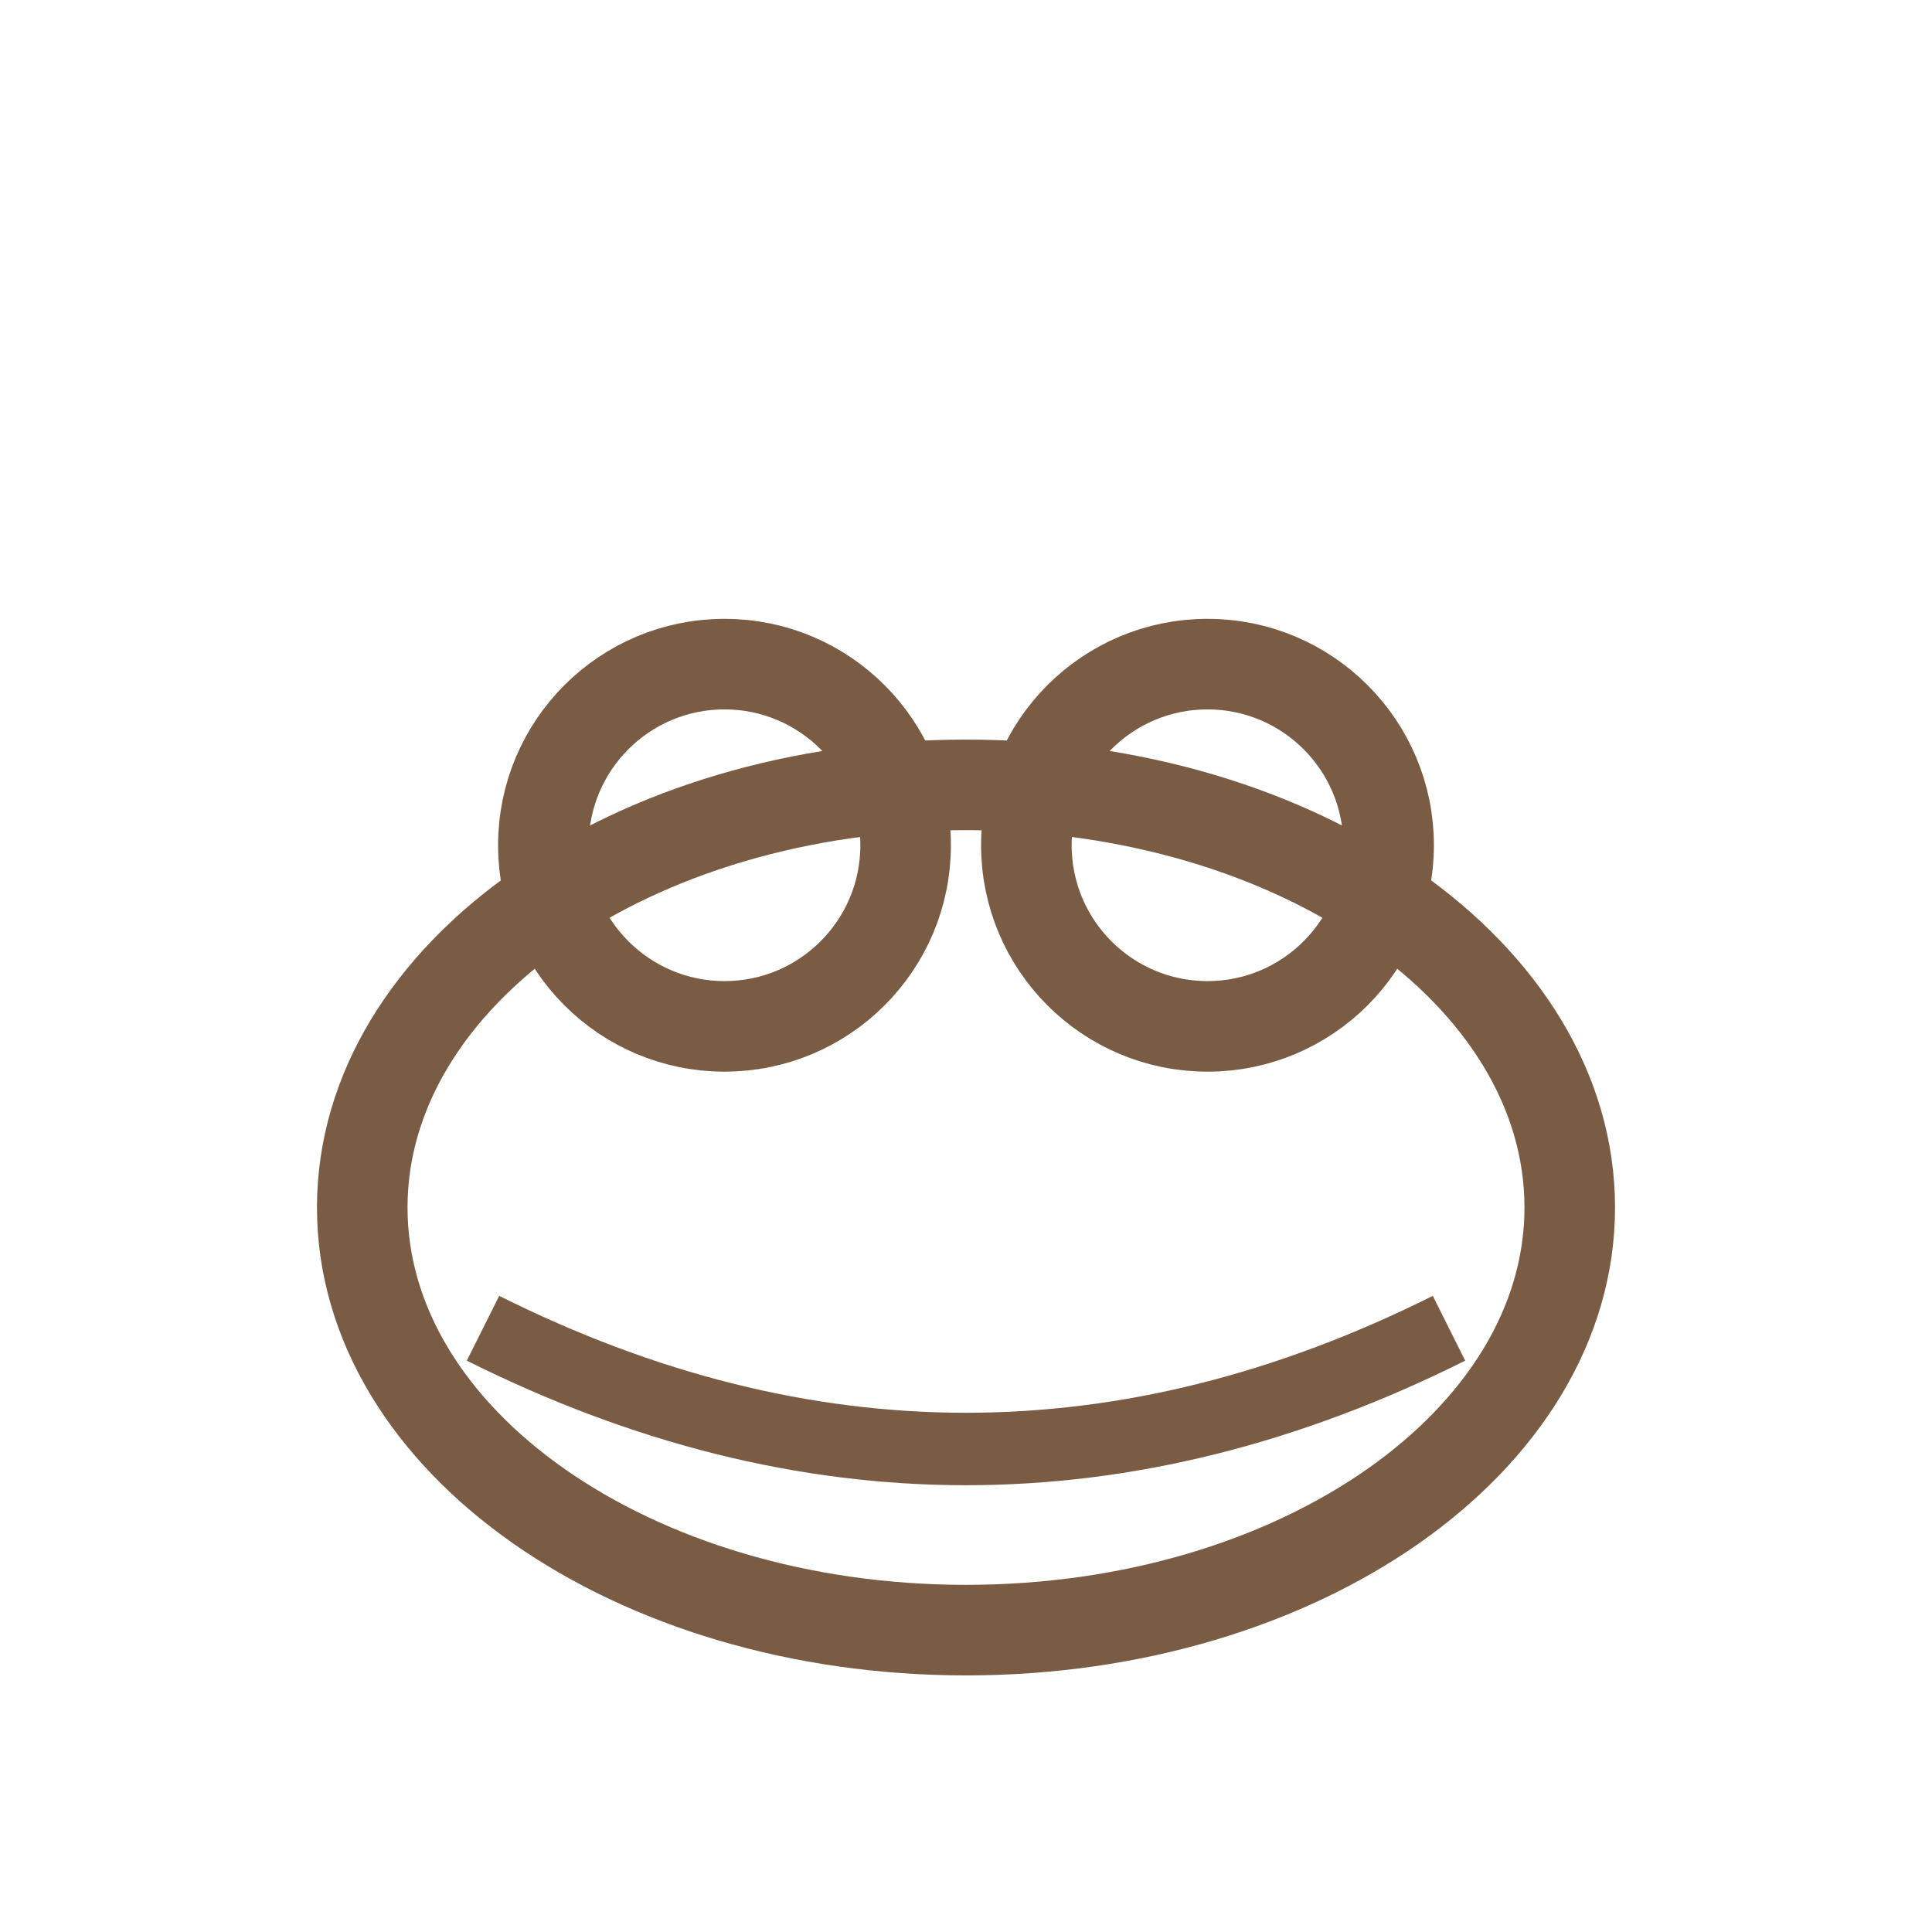
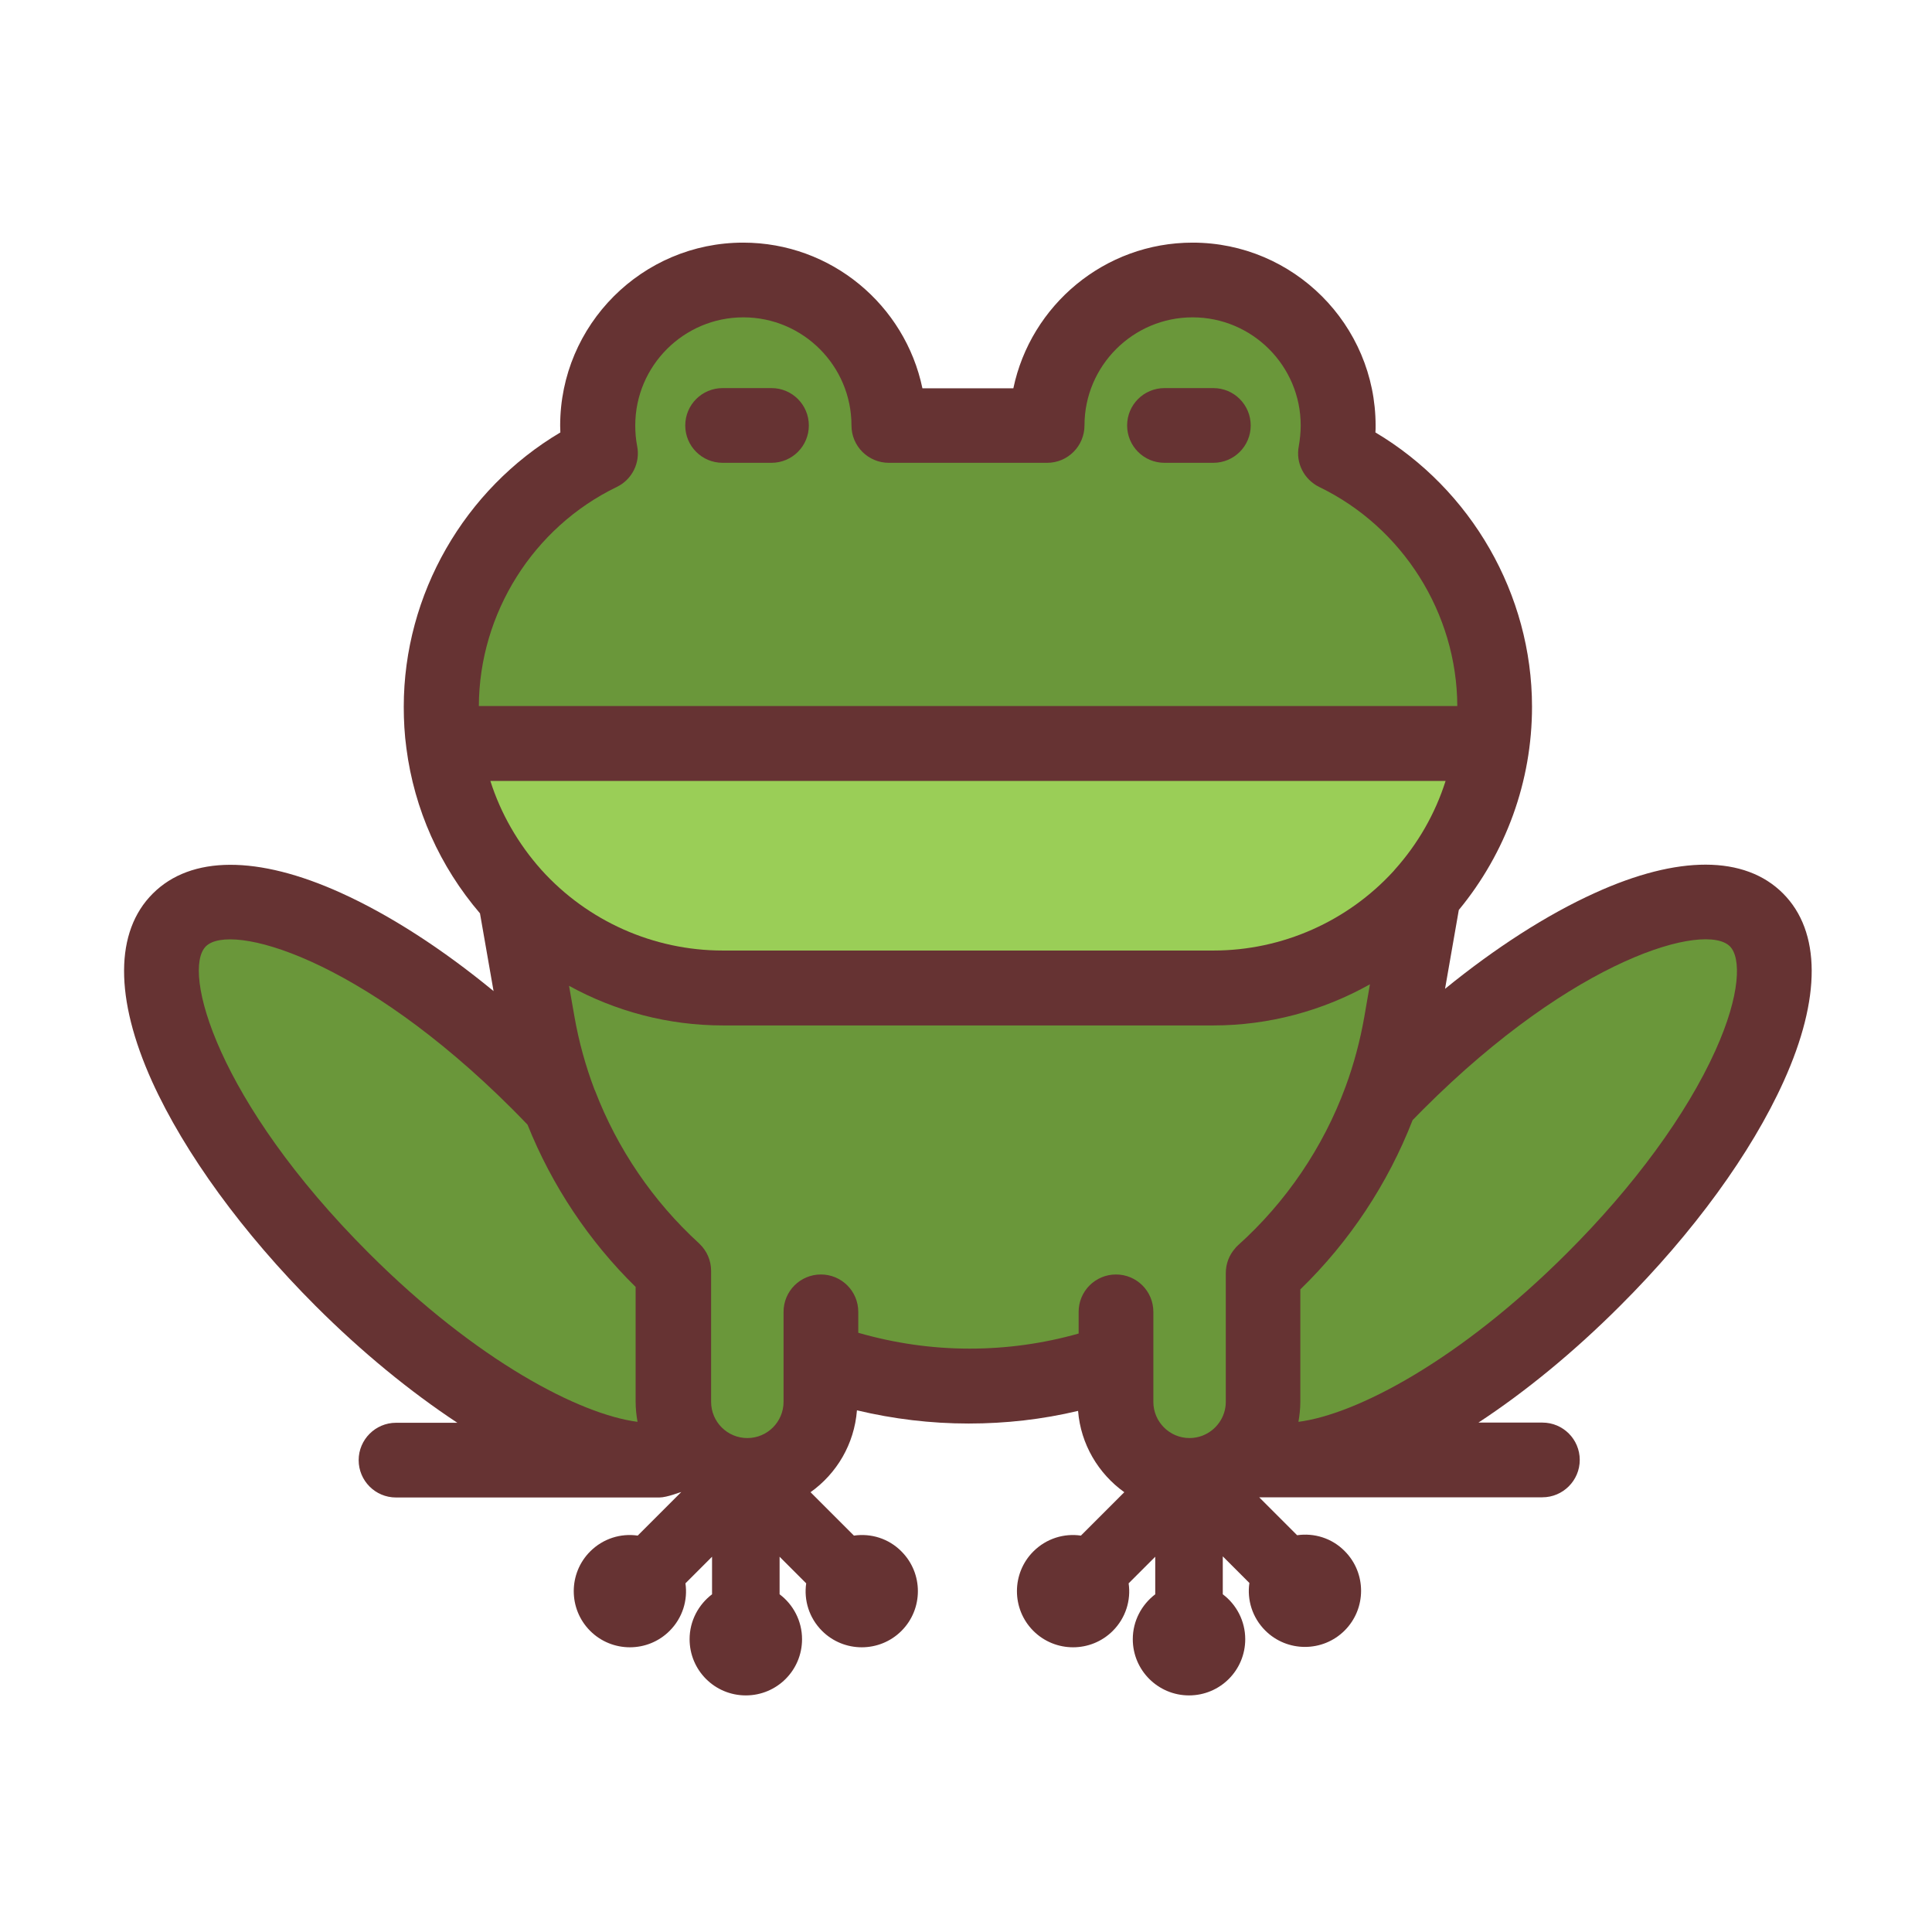
- <svg xmlns="http://www.w3.org/2000/svg" viewBox="0 0 32 32" fill="none" aria-hidden="true">
-   <ellipse cx="16" cy="20" rx="10" ry="7" stroke="#7a5c45" stroke-width="1.5" />
-   <ellipse cx="12" cy="14" rx="3" ry="3" stroke="#7a5c45" stroke-width="1.5" />
-   <ellipse cx="20" cy="14" rx="3" ry="3" stroke="#7a5c45" stroke-width="1.5" />
-   <path d="M8 22 Q16 26 24 22" stroke="#7a5c45" stroke-width="1.2" fill="none" />
+ <svg xmlns="http://www.w3.org/2000/svg" width="800px" height="800px" viewBox="0 0 1024 1024" class="icon" version="1.1">
+   <path d="M945 473.5c20.2 20.2 20.3 55.6 0.4 99.6-17.2 38.1-48 80.4-86.7 119-24.5 24.5-50.1 45.5-75.1 61.9h33.9c11 0 19.8 8.9 19.8 19.8s-8.9 19.8-19.8 19.8H667.4l20.1 20.1c9-1.3 18.4 1.5 25.2 8.4 11.6 11.6 11.6 30.5 0 42.1-11.6 11.6-30.5 11.6-42.1 0-6.9-6.9-9.7-16.3-8.4-25.2l-14.1-14.1V845c7.2 5.4 11.9 14.1 11.9 23.8 0 16.5-13.3 29.8-29.8 29.8-16.4 0-29.8-13.3-29.8-29.8 0-9.7 4.7-18.3 11.9-23.8v-19.9l-14.1 14.1c1.3 8.9-1.5 18.3-8.4 25.2-11.6 11.6-30.5 11.6-42.1 0-11.6-11.6-11.6-30.5 0-42.1 6.9-6.9 16.3-9.7 25.2-8.4l23-23c-13.7-9.8-23.1-25.4-24.5-43.1-18.9 4.5-38.3 6.7-58 6.7-20.1 0-39.9-2.4-59.2-7-1.4 17.9-10.7 33.5-24.6 43.4l23 23c9-1.3 18.4 1.5 25.2 8.4 11.6 11.6 11.6 30.5 0 42.1-11.6 11.6-30.5 11.6-42.1 0-6.9-6.9-9.7-16.3-8.4-25.2l-14.1-14.1V845c7.2 5.4 11.9 14.1 11.9 23.8 0 16.5-13.3 29.8-29.8 29.8s-29.8-13.3-29.8-29.8c0-9.7 4.7-18.3 11.9-23.8v-19.9l-14.1 14.1c1.3 8.9-1.5 18.3-8.4 25.2-11.6 11.6-30.5 11.6-42.1 0-11.6-11.6-11.6-30.5 0-42.1 6.9-6.9 16.3-9.7 25.2-8.4l23.1-23.1c-0.2-0.1-7.5 2.9-11.6 2.9H209.9c-11 0-19.8-8.9-19.8-19.8s8.9-19.8 19.8-19.8h32.5c-25-16.5-50.7-37.5-75.1-61.9-38.6-38.6-69.4-80.9-86.7-119-19.9-44.1-19.8-79.5 0.4-99.6 20.2-20.2 55.6-20.3 99.6-0.4 25.9 11.7 53.8 29.7 81 52.1l-7.2-41.2c-21.3-24.9-34.8-55.1-39-87.5-1-7.3-1.4-14.7-1.4-22 0-59.7 32.2-115.3 83-145.4 0-1.2-0.1-2.4-0.1-3.6 0-53.5 43.5-97 97-97 46.7 0 85.8 33.1 95 77.2h48.2c9.2-44 48.3-77.2 95-77.2 53.5 0 97 43.5 97 97 0 1.2 0 2.4-0.1 3.6 50.8 30.2 83 85.8 83 145.4 0 39.5-13.8 77.4-38.8 107.7l-7.3 41.8c26.8-21.8 54-39.3 79.4-50.8 44.1-20.1 79.5-20 99.7 0.2z" fill="#663333" />
+   <path d="M916.9 501.6c5.9 5.9 5.8 25.3-7.7 55.2-15.3 33.9-43.2 72-78.6 107.3-57.2 57.2-111.9 85.6-142.4 89.5 0.6-3.5 1-7 1-10.6v-59.6c26-25.2 46.4-56 59.5-89.7 1.9-2 3.9-3.9 5.7-5.8 80.5-80.5 149.6-99.3 162.5-86.3z" fill="#6A973A" />
+   <path d="M772.4 374.2H253.8c0.2-49.1 28.8-94.7 73.1-116.1a19.8 19.8 0 0 0 10.8-21.7c-0.7-3.5-1-7.2-1-10.9 0-31.6 25.7-57.3 57.3-57.3 31.6 0 57.3 25.7 57.3 57.3 0 11 8.9 19.8 19.8 19.8H555c5.5 0 10.4-2.2 14-5.8 3.6-3.6 5.8-8.6 5.8-14 0-31.6 25.7-57.3 57.3-57.3 31.6 0 57.3 25.7 57.3 57.3 0 3.7-0.4 7.4-1 10.9-1.8 9.1 2.9 17.8 10.8 21.7 44.3 21.4 73 66.9 73.2 116.1z" fill="#6A973A" />
+   <path d="M259.9 413.9h506.3c-5.5 17.3-14.6 33.3-27 47.1-0.1 0.2-0.3 0.3-0.4 0.5-24.5 26.9-59.3 42.3-95.6 42.3H383c-36.6 0-71.6-15.6-96.1-42.8-12.3-13.8-21.5-29.8-27-47.1z" fill="#9ACE57" />
+   <path d="M726.1 521.7l-3 17.3c-2.2 12.5-5.5 25-9.9 36.9-11.8 32.1-31.5 61.2-57 84.1-0.8 0.7-1.3 1.3-1.6 1.7-3.1 3.5-4.9 8.1-4.9 13.1V743c0 8.1-5.1 15.1-12.3 17.9-2.1 0.8-4.4 1.3-6.9 1.3-10.6 0-19.2-8.6-19.2-19.2v-47.7c0-11-8.9-19.8-19.8-19.8-11 0-19.8 8.9-19.8 19.8v11.5c-18.7 5.3-38.1 8-57.8 8-20.1 0-39.9-2.9-59-8.4v-11.1c0-11-8.9-19.8-19.8-19.8-11 0-19.8 8.9-19.8 19.8V743c0 10.6-8.6 19.2-19.2 19.2s-19.2-8.6-19.2-19.2v-69.4c0-5.6-2.3-10.6-6-14.2l-0.5-0.5c-24.3-22.2-43.3-50.2-55-80.8l-0.3-0.6c-4.7-12.4-8.3-25.4-10.6-38.5l-2.9-16.5c24.7 13.6 52.7 21 81.5 21h260.1c29.2 0 57.8-7.7 82.9-21.8z" fill="#6A973A" />
+   <path d="M643.1 205.7c11 0 19.8 8.9 19.8 19.8 0 11-8.9 19.8-19.8 19.8h-25.9c-11 0-19.8-8.9-19.8-19.8 0-11 8.9-19.8 19.8-19.8h25.9zM408.9 205.7c11 0 19.8 8.9 19.8 19.8 0 11-8.9 19.8-19.8 19.8H383c-11 0-19.8-8.9-19.8-19.8 0-11 8.9-19.8 19.8-19.8h25.9z" fill="#663333" />
+   <path d="M336.9 743c0 3.6 0.4 7.2 1 10.6-30.4-3.9-85.2-32.2-142.5-89.5-80.5-80.5-99.2-149.6-86.3-162.5 12.9-12.9 82 5.8 162.5 86.3 2.9 2.9 5.5 5.6 8 8.2 12.9 32.2 32.5 61.7 57.3 86V743z" fill="#6A973A" />
</svg>
